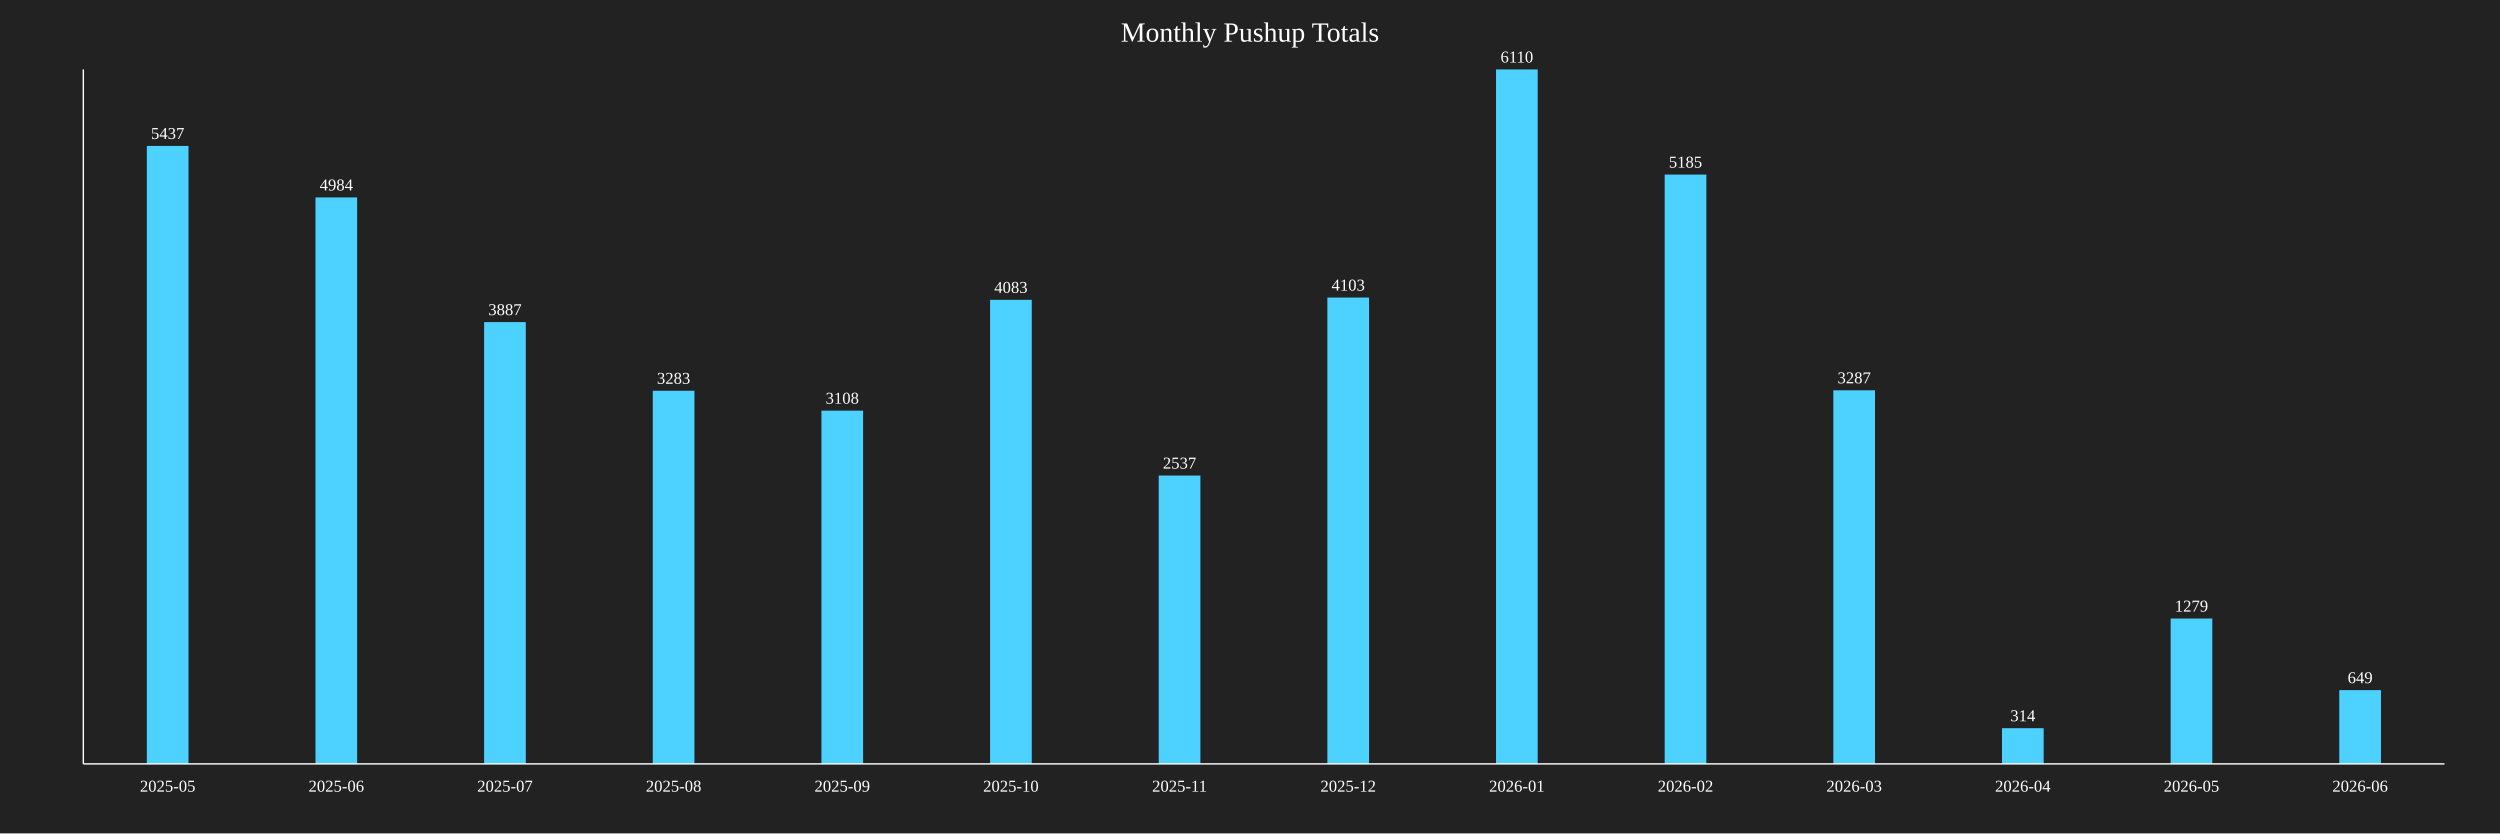
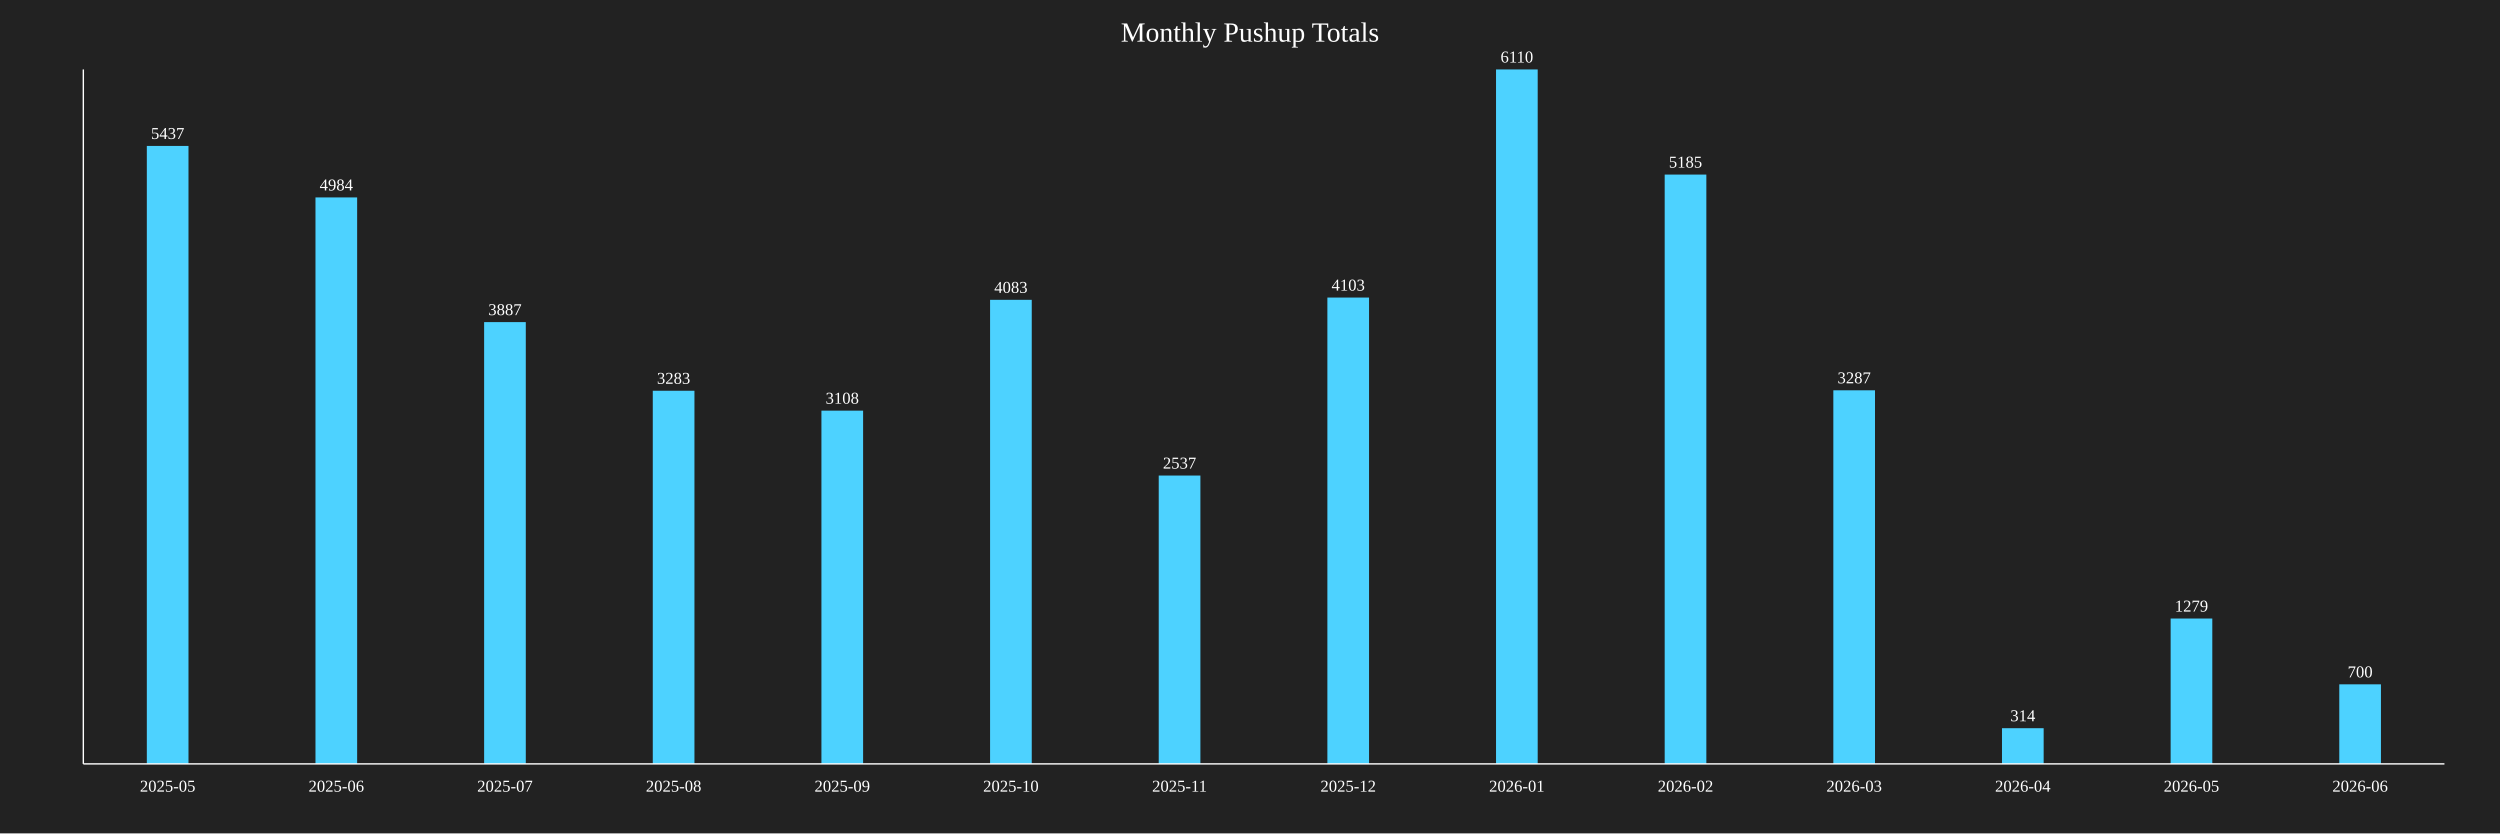
<svg xmlns="http://www.w3.org/2000/svg" baseProfile="full" height="600" version="1.1" width="1800">
  <defs />
  <rect fill="#222222" height="100%" width="100%" x="0" y="0" />
  <text fill="white" font-size="20" text-anchor="middle" x="900.0" y="30">Monthly Pushup Totals</text>
  <rect fill="#4DD2FF" height="444.926" width="30" x="105.714" y="105.074" />
  <text fill="white" font-size="12" text-anchor="middle" x="120.714" y="100.074">5437</text>
  <text fill="white" font-size="12" text-anchor="middle" x="120.714" y="570">2025-05</text>
  <rect fill="#4DD2FF" height="407.856" width="30" x="227.143" y="142.144" />
  <text fill="white" font-size="12" text-anchor="middle" x="242.143" y="137.144">4984</text>
  <text fill="white" font-size="12" text-anchor="middle" x="242.143" y="570">2025-06</text>
  <rect fill="#4DD2FF" height="318.085" width="30" x="348.571" y="231.915" />
  <text fill="white" font-size="12" text-anchor="middle" x="363.571" y="226.915">3887</text>
  <text fill="white" font-size="12" text-anchor="middle" x="363.571" y="570">2025-07</text>
  <rect fill="#4DD2FF" height="268.658" width="30" x="470.0" y="281.342" />
  <text fill="white" font-size="12" text-anchor="middle" x="485.0" y="276.342">3283</text>
  <text fill="white" font-size="12" text-anchor="middle" x="485.0" y="570">2025-08</text>
  <rect fill="#4DD2FF" height="254.337" width="30" x="591.429" y="295.663" />
  <text fill="white" font-size="12" text-anchor="middle" x="606.429" y="290.663">3108</text>
  <text fill="white" font-size="12" text-anchor="middle" x="606.429" y="570">2025-09</text>
  <rect fill="#4DD2FF" height="334.124" width="30" x="712.857" y="215.876" />
  <text fill="white" font-size="12" text-anchor="middle" x="727.857" y="210.876">4083</text>
  <text fill="white" font-size="12" text-anchor="middle" x="727.857" y="570">2025-10</text>
  <rect fill="#4DD2FF" height="207.61" width="30" x="834.286" y="342.39" />
  <text fill="white" font-size="12" text-anchor="middle" x="849.286" y="337.39">2537</text>
  <text fill="white" font-size="12" text-anchor="middle" x="849.286" y="570">2025-11</text>
  <rect fill="#4DD2FF" height="335.761" width="30" x="955.714" y="214.239" />
  <text fill="white" font-size="12" text-anchor="middle" x="970.714" y="209.239">4103</text>
  <text fill="white" font-size="12" text-anchor="middle" x="970.714" y="570">2025-12</text>
  <rect fill="#4DD2FF" height="500.0" width="30" x="1077.143" y="50.0" />
  <text fill="white" font-size="12" text-anchor="middle" x="1092.143" y="45.0">6110</text>
  <text fill="white" font-size="12" text-anchor="middle" x="1092.143" y="570">2026-01</text>
  <rect fill="#4DD2FF" height="424.304" width="30" x="1198.571" y="125.696" />
  <text fill="white" font-size="12" text-anchor="middle" x="1213.571" y="120.696">5185</text>
  <text fill="white" font-size="12" text-anchor="middle" x="1213.571" y="570">2026-02</text>
  <rect fill="#4DD2FF" height="268.985" width="30" x="1320.0" y="281.015" />
  <text fill="white" font-size="12" text-anchor="middle" x="1335.0" y="276.015">3287</text>
  <text fill="white" font-size="12" text-anchor="middle" x="1335.0" y="570">2026-03</text>
  <rect fill="#4DD2FF" height="25.696" width="30" x="1441.429" y="524.304" />
  <text fill="white" font-size="12" text-anchor="middle" x="1456.429" y="519.304">314</text>
  <text fill="white" font-size="12" text-anchor="middle" x="1456.429" y="570">2026-04</text>
  <rect fill="#4DD2FF" height="104.664" width="30" x="1562.857" y="445.336" />
  <text fill="white" font-size="12" text-anchor="middle" x="1577.857" y="440.336">1279</text>
  <text fill="white" font-size="12" text-anchor="middle" x="1577.857" y="570">2026-05</text>
-   <rect fill="#4DD2FF" height="53.11" width="30" x="1684.286" y="496.89" />
-   <text fill="white" font-size="12" text-anchor="middle" x="1699.286" y="491.89">649</text>
+   <rect fill="#4DD2FF" height="57.283" width="30" x="1684.286" y="492.717" />
+   <text fill="white" font-size="12" text-anchor="middle" x="1699.286" y="487.717">700</text>
  <text fill="white" font-size="12" text-anchor="middle" x="1699.286" y="570">2026-06</text>
  <line stroke="white" x1="60" x2="60" y1="50" y2="550" />
  <line stroke="white" x1="60" x2="1760" y1="550" y2="550" />
</svg>
